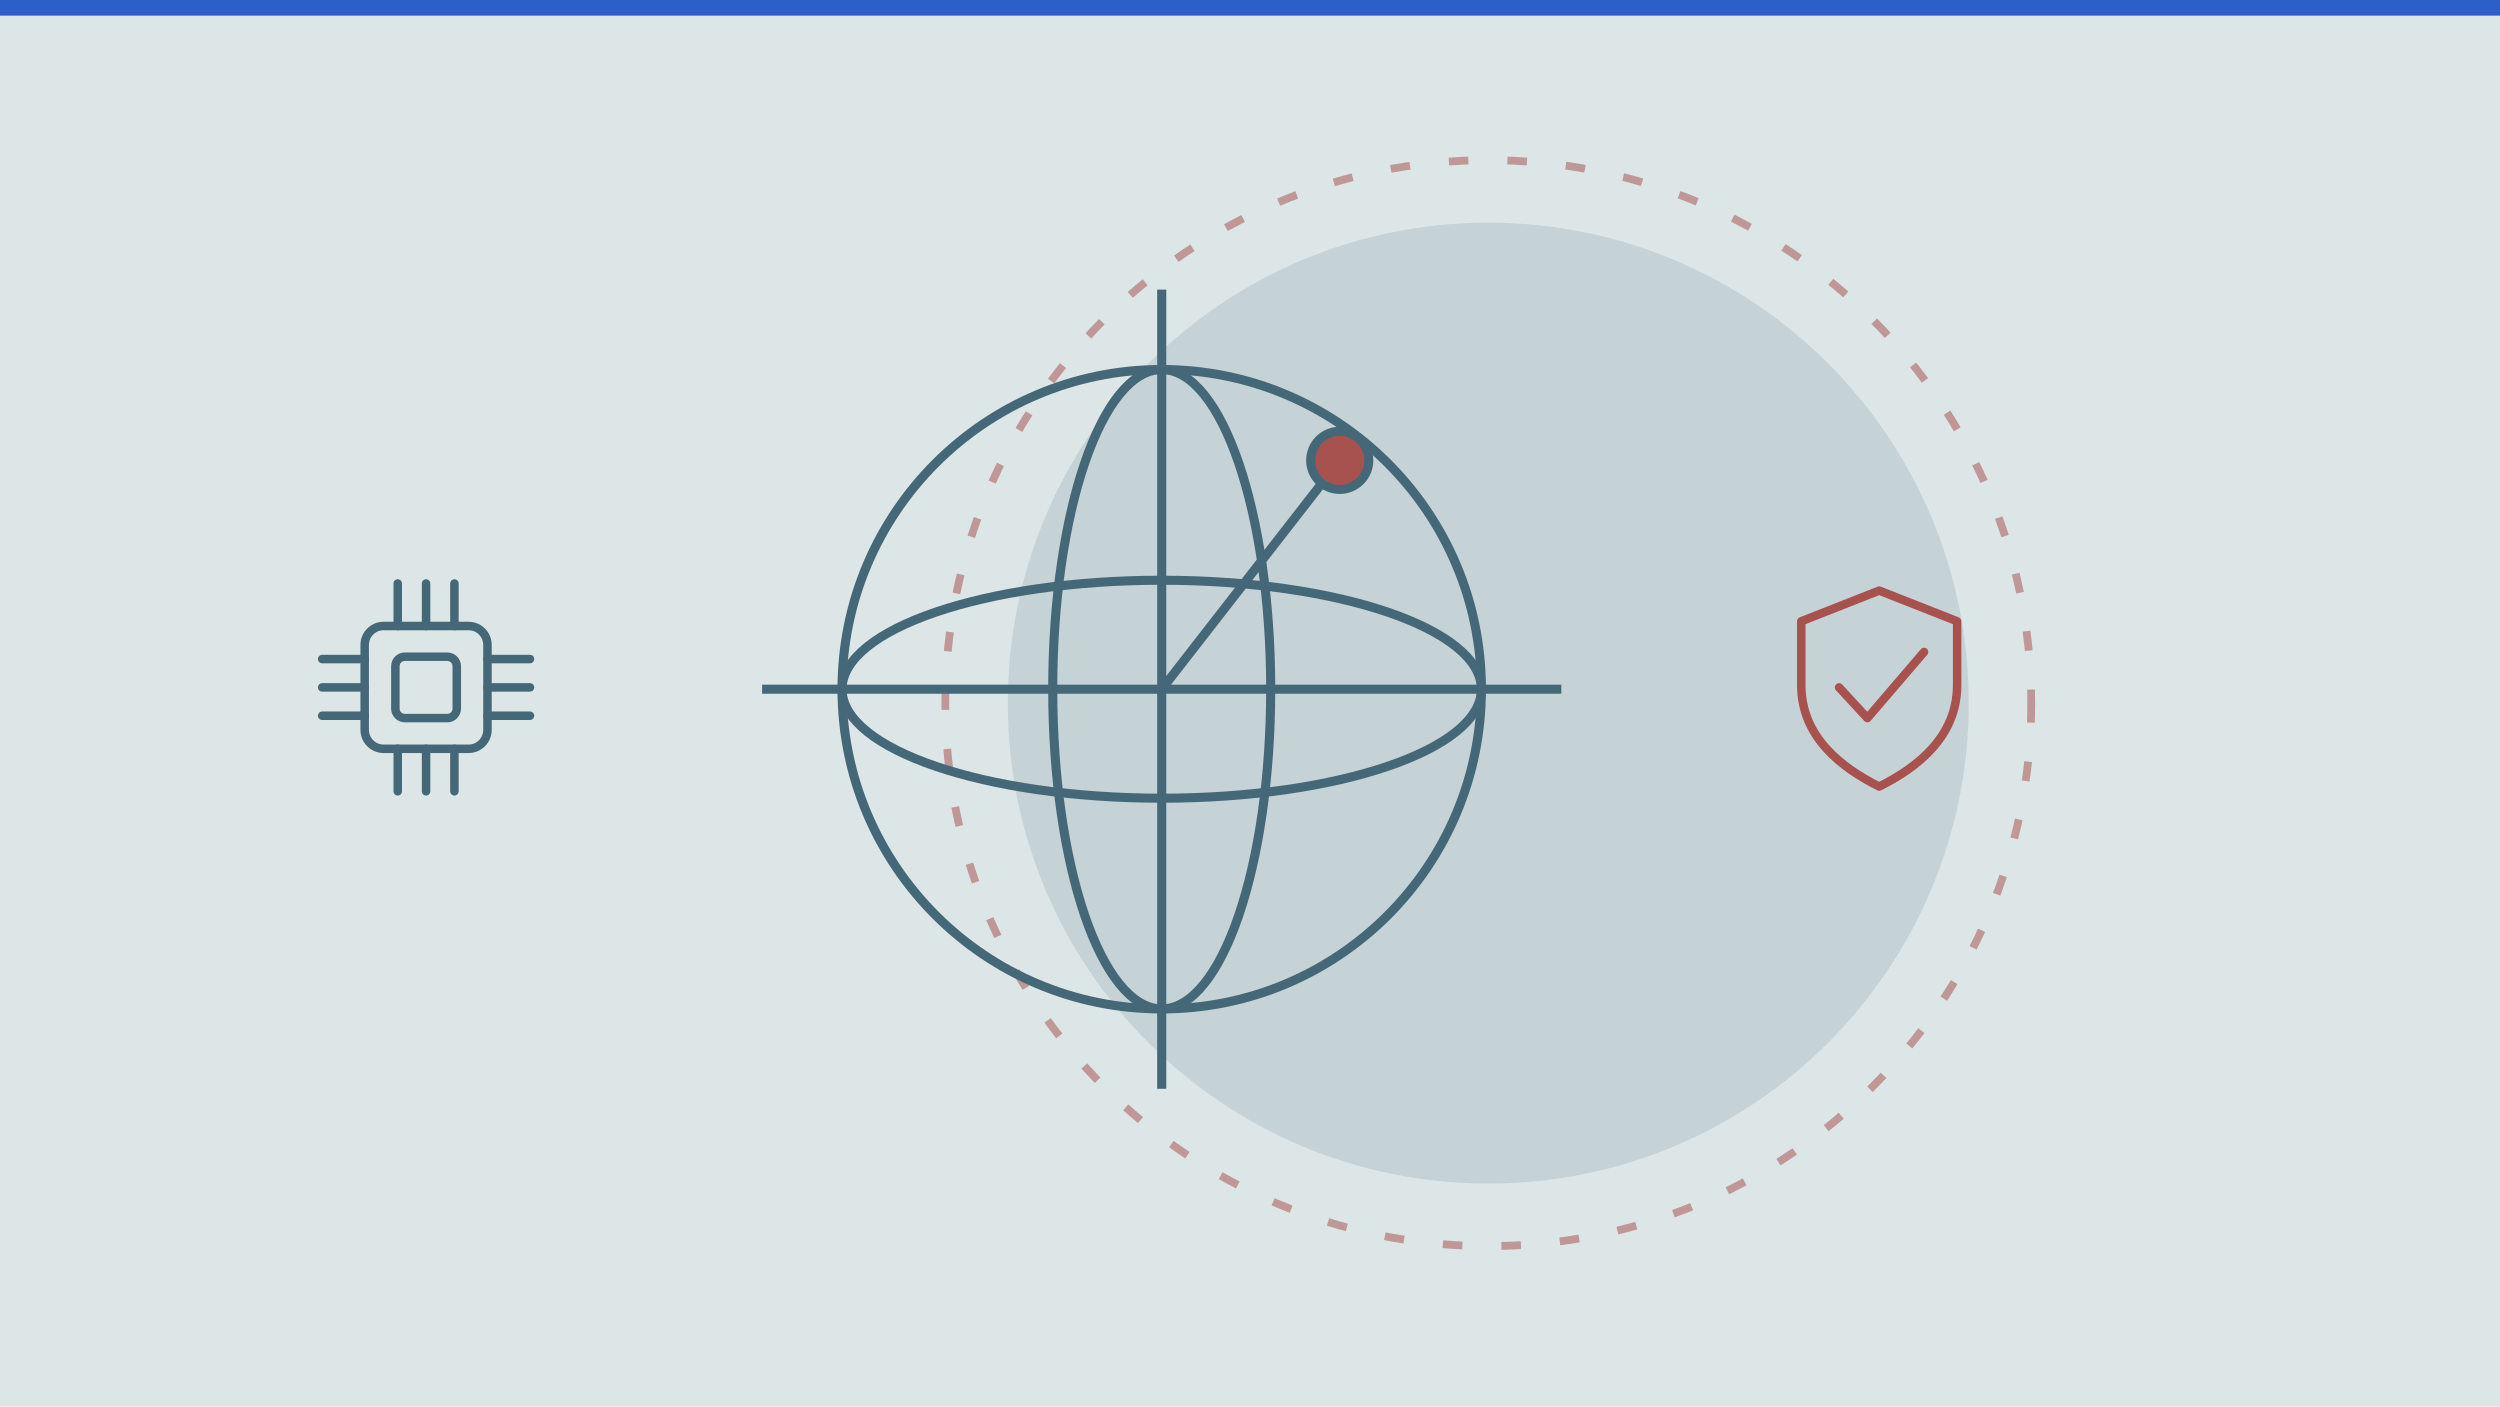
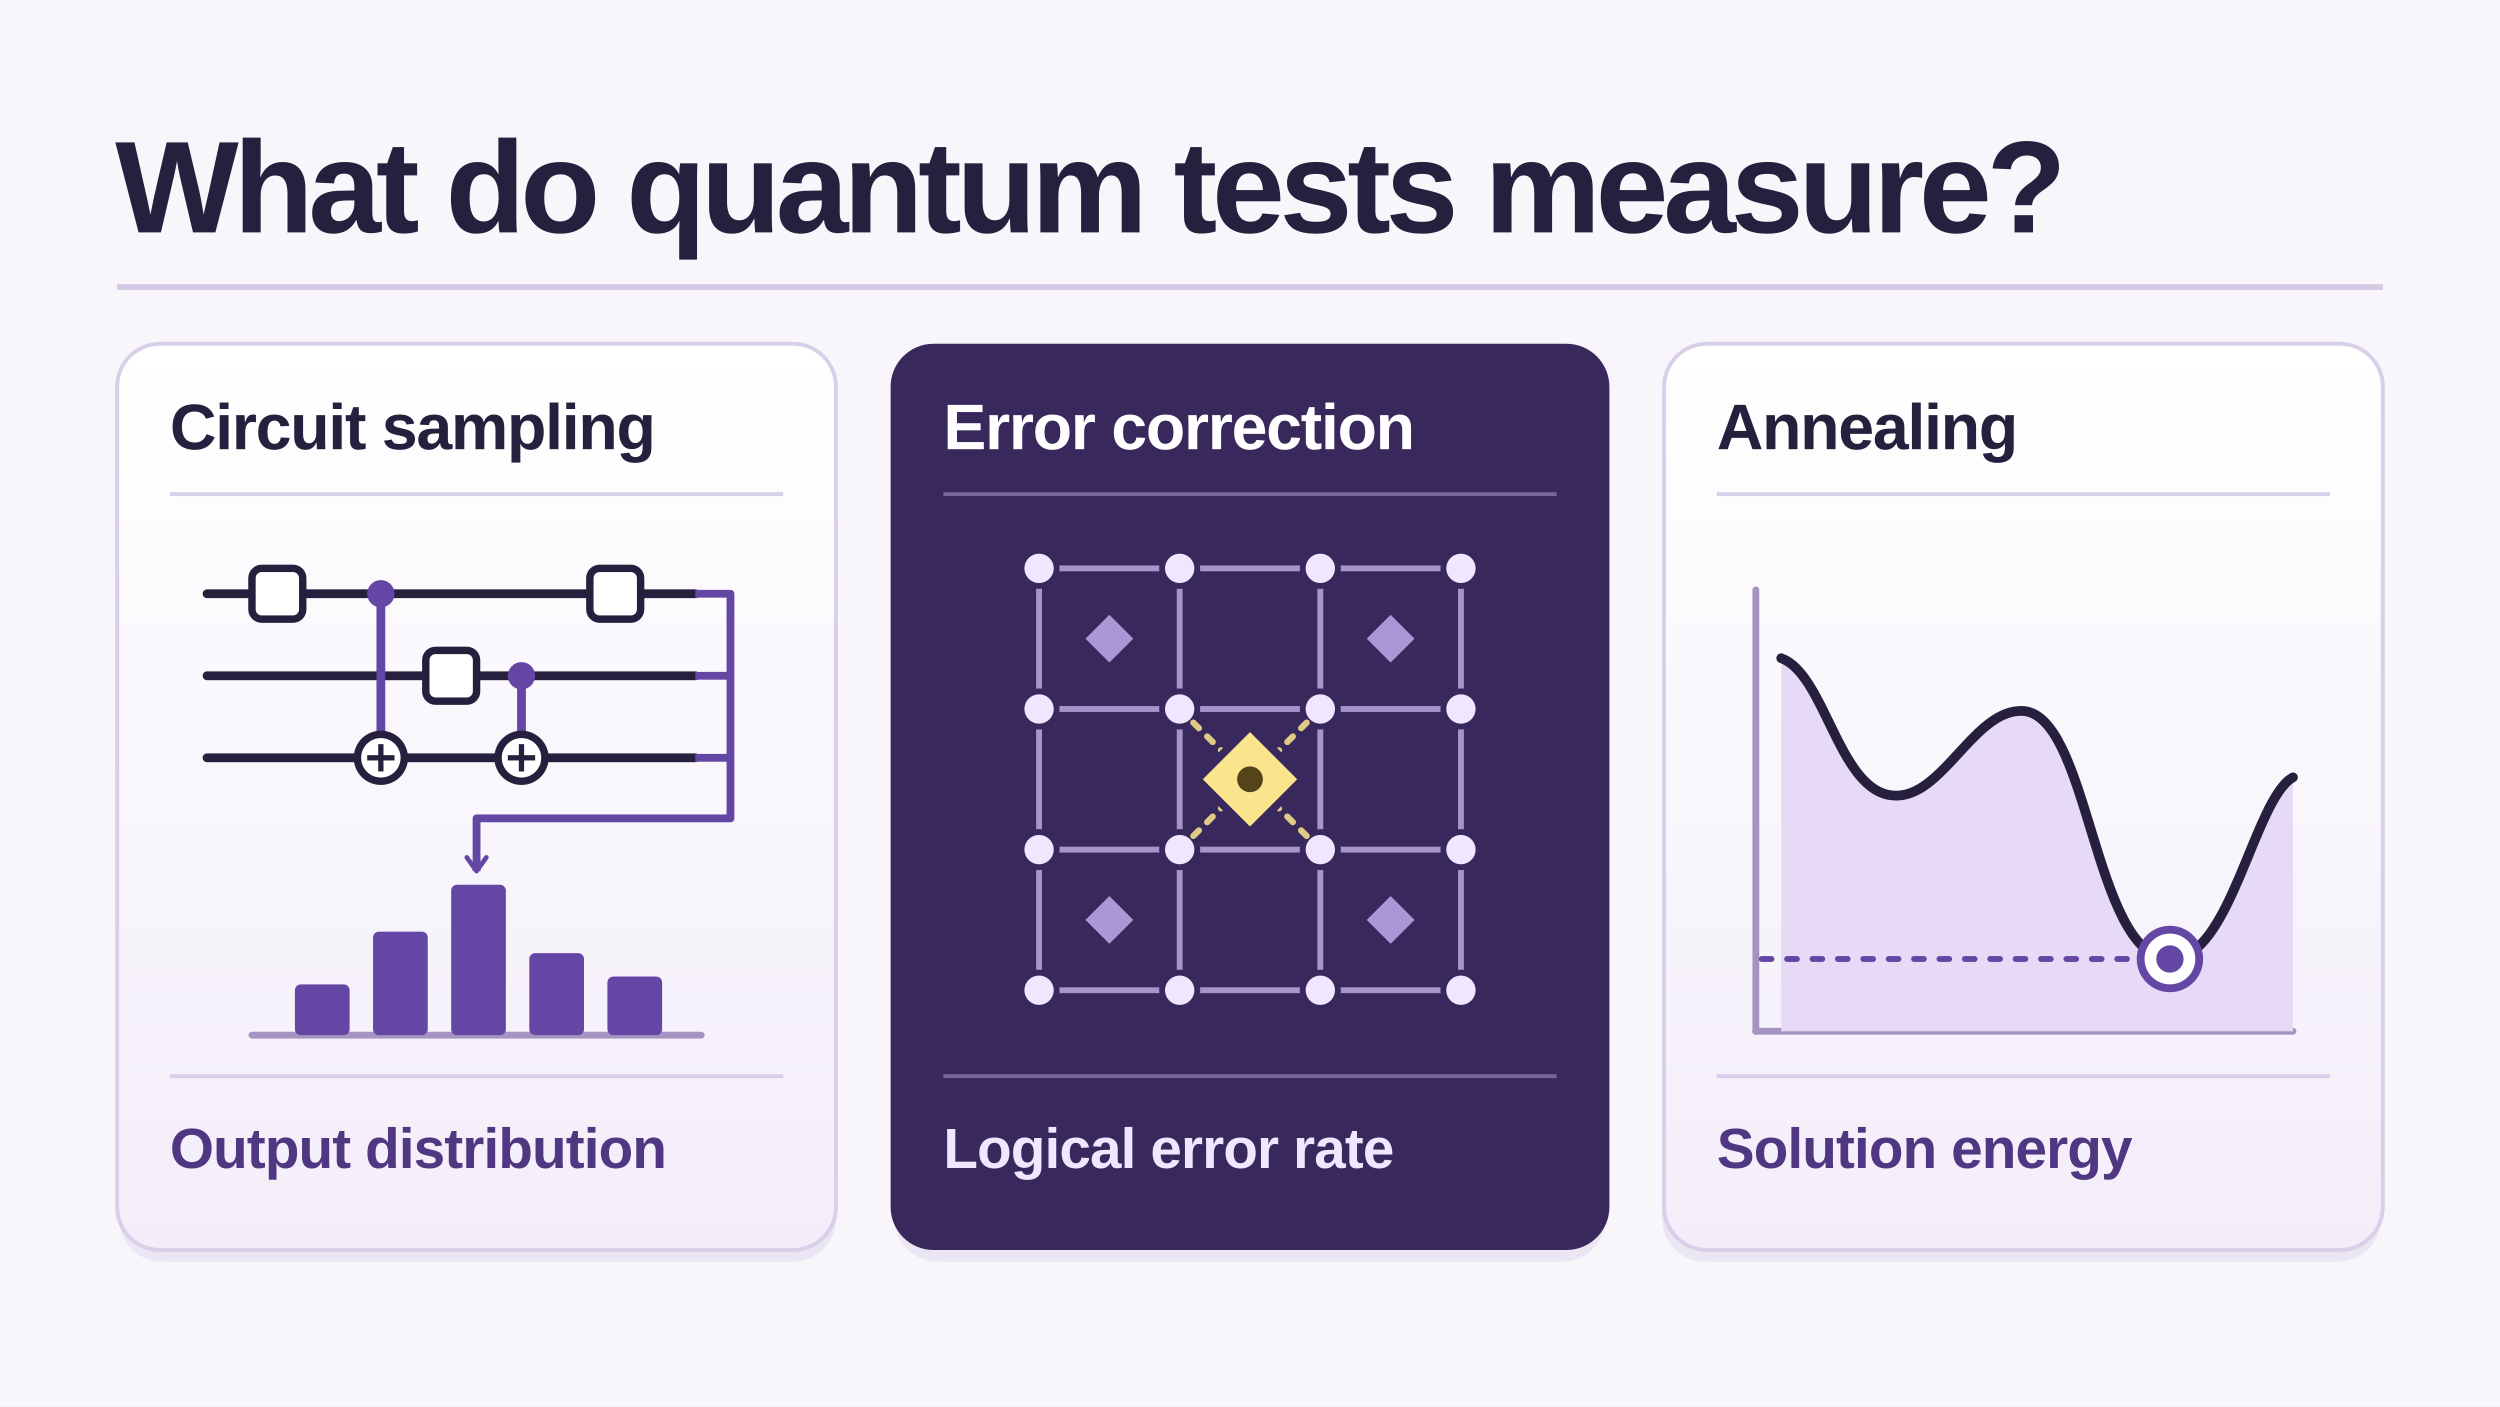
- <svg xmlns="http://www.w3.org/2000/svg" viewBox="0 0 1280 720" width="1280" height="720" role="img" aria-label="Conceptual illustration for Quantum Computing Milestones, 2019–2025: What the Evidence Shows: Qubit, Quantum, Classical." preserveAspectRatio="xMidYMid meet" data-article-art="quantum-computing-race-2025" data-art-scene="quantum" data-composition="symbolic-object">
-   <defs>
-     <clipPath id="cpcover-quantum-computing-race-2025">
-       <rect width="1280" height="720" />
-     </clipPath>
-   </defs>
-   <g clip-path="url(#cpcover-quantum-computing-race-2025)">
-     <rect width="1280" height="720" fill="#dce6e7" />
-     <g transform="translate(0 0) scale(2)">
-       <circle cx="381" cy="180" r="123" fill="#456878" opacity=".15" />
-       <circle cx="381" cy="180" r="139" stroke="#a7524f" stroke-width="2" stroke-dasharray="5 10" stroke-opacity=".53" fill="none" />
-       <path d="M0 0h640v4H0z" fill="#1b4fc4" opacity=".9" />
-       <g transform="translate(37 76) scale(0.93)">
-         <g transform="translate(280 108)" fill="none" stroke="#456878" stroke-width="2.5">
-           <circle r="88" />
-           <ellipse rx="88" ry="30" />
-           <ellipse rx="30" ry="88" />
-           <path d="M0 0L49-63M-110 0h220M0-110v220" />
-           <circle cx="49" cy="-63" r="8" fill="#a7524f" />
-         </g>
-         <g transform="translate(45 75) scale(0.65)">
-           <g fill="none" stroke="#456878" stroke-width="3.6" stroke-linecap="round" stroke-linejoin="round">
-             <rect x="24" y="24" width="52" height="52" rx="8" />
-             <path d="M38 6v18m12-18v18M62 6v18M38 76v18m12-18v18m12-18v18M6 38h18M6 50h18M6 62h18m52-24h18M76 50h18M76 62h18" />
-             <rect x="37" y="37" width="26" height="26" rx="4" />
-           </g>
-         </g>
-         <g transform="translate(445 75) scale(0.65)">
-           <g fill="none" stroke="#a7524f" stroke-width="3.6" stroke-linecap="round" stroke-linejoin="round">
-             <path d="M50 9L83 22v27c0 22-17 35-33 43-16-8-33-21-33-43V22z M33 50l12 13 24-28" />
-           </g>
-         </g>
-       </g>
+ <svg xmlns="http://www.w3.org/2000/svg" data-article-art="quantum-computing-race-2025" role="img" aria-label="Three illustrations compare the evidence from quantum circuit sampling, surface-code error correction, and annealing: an output distribution, a logical error rate, and a solution’s energy." width="1280" height="720" viewBox="0 0 1280 720">
+   <svg width="100%" height="100%" viewBox="0 0 1280 720" preserveAspectRatio="xMidYMid slice" role="img" aria-labelledby="title desc">
+     <defs>
+       <marker id="openArrow" markerWidth="12" markerHeight="12" refX="10" refY="6" orient="auto" markerUnits="userSpaceOnUse">
+         <path d="m3 1 7 5-7 5" fill="none" stroke="#6446A5" stroke-width="2.4" stroke-linecap="round" stroke-linejoin="round" />
+       </marker>
+       <linearGradient id="evidenceCard" x2="0" y2="1" gradientUnits="objectBoundingBox">
+         <stop stop-color="#FFFFFF" />
+         <stop offset="1" stop-color="#F3EDF9" />
+       </linearGradient>
+     </defs>
+     <path fill="#F8F6FB" d="M0 0h1280v720H0z" />
+     <text x="59" y="119" fill="#26203E" font-family="Arial, sans-serif" font-size="67" font-weight="700" letter-spacing="-2.65">What do quantum tests measure?</text>
+     <path d="M60 147h1160" stroke="#D3CBE3" stroke-width="3" />
+     <rect x="61" y="182" width="367" height="464" rx="22" fill="#DDD5EC" opacity=".47" />
+     <rect x="458" y="182" width="364" height="464" rx="22" fill="#DDD5EC" opacity=".47" />
+     <rect x="851" y="182" width="368" height="464" rx="22" fill="#DDD5EC" opacity=".47" />
+     <rect x="60" y="176" width="368" height="464" rx="22" fill="url(#evidenceCard)" stroke="#D8CFE8" stroke-width="2" />
+     <rect x="456" y="176" width="368" height="464" rx="22" fill="#38285C" />
+     <rect x="852" y="176" width="368" height="464" rx="22" fill="url(#evidenceCard)" stroke="#D8CFE8" stroke-width="2" />
+     <g font-family="Arial, sans-serif" font-weight="700" font-size="33" letter-spacing="-.65">
+       <text x="87" y="230" fill="#26203E">Circuit sampling</text>
+       <text x="483" y="230" fill="#FFFFFF">Error correction</text>
+       <text x="879" y="230" fill="#26203E">Annealing</text>
    </g>
-   </g>
+     <path d="M87 253h314M879 253h314" stroke="#D8CFE8" stroke-width="2" />
+     <path d="M483 253h314" stroke="#776499" stroke-width="2" />
+     <g fill="none" stroke="#26203E" stroke-width="4.5" stroke-linecap="round">
+       <path d="M106 304h250M106 346h250M106 388h250" />
+       <path d="M195 304v84M267 346v42" stroke="#6446A5" />
+     </g>
+     <g fill="#6446A5">
+       <circle cx="195" cy="304" r="7" />
+       <circle cx="267" cy="346" r="7" />
+     </g>
+     <g fill="#FFFFFF" stroke="#26203E" stroke-width="3.8">
+       <rect x="129" y="291" width="26" height="26" rx="5" />
+       <rect x="218" y="333" width="26" height="26" rx="5" />
+       <rect x="302" y="291" width="26" height="26" rx="5" />
+       <circle cx="195" cy="388" r="12" />
+       <circle cx="267" cy="388" r="12" />
+       <path d="M188 388h14m-7-7v14m65-7h14m-7-7v14" stroke-width="2.7" />
+     </g>
+     <path d="M356 304h18v115H244v27" fill="none" stroke="#6446A5" stroke-width="4" stroke-linejoin="round" marker-end="url(#openArrow)" />
+     <path d="M356 346h18m-18 42h18" stroke="#6446A5" stroke-width="4" />
+     <path d="M129 530h230" stroke="#A594C2" stroke-width="3.5" stroke-linecap="round" />
+     <g fill="#6446A5">
+       <rect x="151" y="504" width="28" height="26" rx="3" />
+       <rect x="191" y="477" width="28" height="53" rx="3" />
+       <rect x="231" y="453" width="28" height="77" rx="3" />
+       <rect x="271" y="488" width="28" height="42" rx="3" />
+       <rect x="311" y="500" width="28" height="30" rx="3" />
+     </g>
+     <g fill="none" stroke="#A794CB" stroke-width="3">
+       <path d="M532 291h216m-216 72h216m-216 72h216m-216 72h216M532 291v216m72-216v216m72-216v216m72-216v216" />
+     </g>
+     <g fill="#F0E6FF" stroke="#38285C" stroke-width="3">
+       <circle cx="532" cy="291" r="9" />
+       <circle cx="604" cy="291" r="9" />
+       <circle cx="676" cy="291" r="9" />
+       <circle cx="748" cy="291" r="9" />
+       <circle cx="532" cy="363" r="9" />
+       <circle cx="604" cy="363" r="9" />
+       <circle cx="676" cy="363" r="9" />
+       <circle cx="748" cy="363" r="9" />
+       <circle cx="532" cy="435" r="9" />
+       <circle cx="604" cy="435" r="9" />
+       <circle cx="676" cy="435" r="9" />
+       <circle cx="748" cy="435" r="9" />
+       <circle cx="532" cy="507" r="9" />
+       <circle cx="604" cy="507" r="9" />
+       <circle cx="676" cy="507" r="9" />
+       <circle cx="748" cy="507" r="9" />
+     </g>
+     <g fill="#AC97D6" stroke="#38285C" stroke-width="2.5" stroke-linejoin="round">
+       <path d="m568 313 14 14-14 14-14-14Zm144 0 14 14-14 14-14-14Zm-144 144 14 14-14 14-14-14Zm144 0 14 14-14 14-14-14Z" />
+     </g>
+     <g fill="none" stroke="#F9E58C" stroke-width="3.2" opacity=".86" stroke-dasharray="4 6" stroke-linecap="round">
+       <path d="m611 370 20 20m38-20-20 20m-38 38 20-20m38 20-20-20" />
+     </g>
+     <path d="m640 372 27 27-27 27-27-27Z" fill="#F9E58C" stroke="#38285C" stroke-width="4" stroke-linejoin="round" />
+     <circle cx="640" cy="399" r="6.6" fill="#554319" />
+     <path d="M899 528h275" fill="none" stroke="#A594C2" stroke-width="3.5" stroke-linecap="round" />
+     <path d="M899 302v226" fill="none" stroke="#A594C2" stroke-width="3.5" stroke-linecap="round" />
+     <path d="M912 337c22 8 29 65 55 70s42-42 67-43c36-2 37 126 77 127 31 1 43-82 63-93v130H912Z" fill="#E6DAF7" />
+     <path d="M912 337c22 8 29 65 55 70s42-42 67-43c36-2 37 126 77 127 31 1 43-82 63-93" fill="none" stroke="#26203E" stroke-width="5" stroke-linecap="round" />
+     <path d="M902 491h199" fill="none" stroke="#6446A5" stroke-width="3" stroke-dasharray="5 8" stroke-linecap="round" />
+     <circle cx="1111" cy="491" r="15" fill="#FFFFFF" stroke="#6446A5" stroke-width="4" />
+     <circle cx="1111" cy="491" r="7" fill="#6446A5" />
+     <path d="M87 551h314M879 551h314" stroke="#D8CFE8" stroke-width="2" />
+     <path d="M483 551h314" stroke="#776499" stroke-width="2" />
+     <g font-family="Arial, sans-serif" font-size="29" font-weight="700" letter-spacing="-.45">
+       <text x="87" y="598" fill="#503781">Output distribution</text>
+       <text x="483" y="598" fill="#F0E6FF">Logical error rate</text>
+       <text x="879" y="598" fill="#503781">Solution energy</text>
+     </g>
+   </svg>
</svg>
